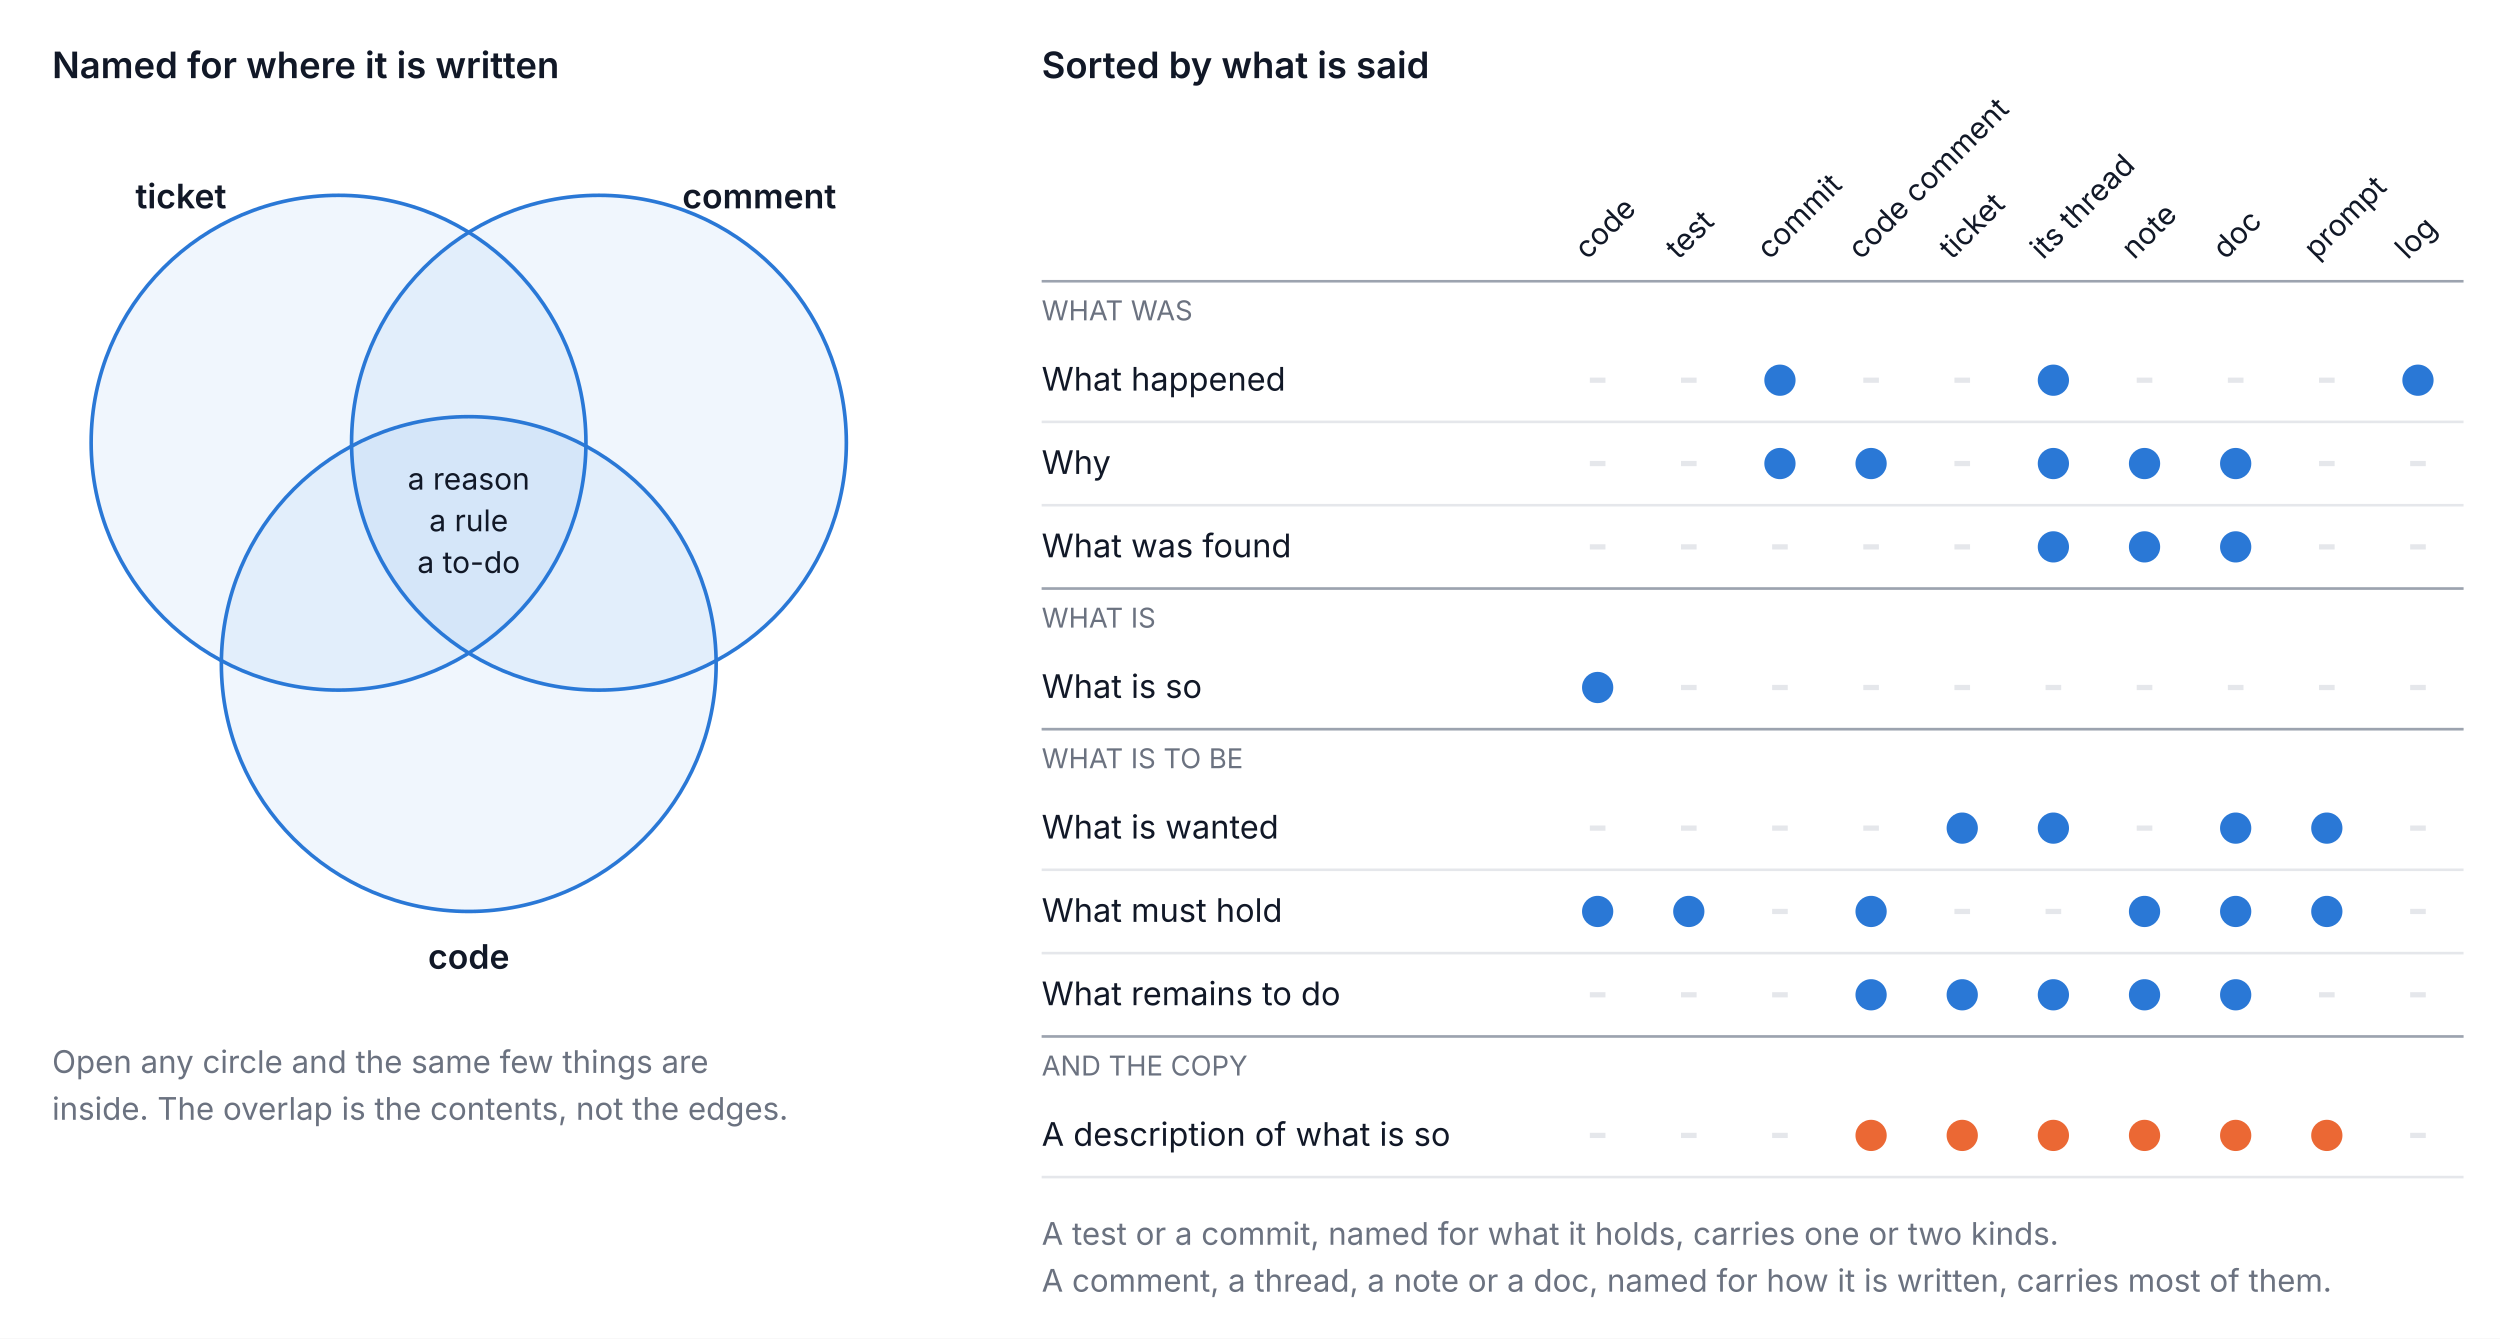
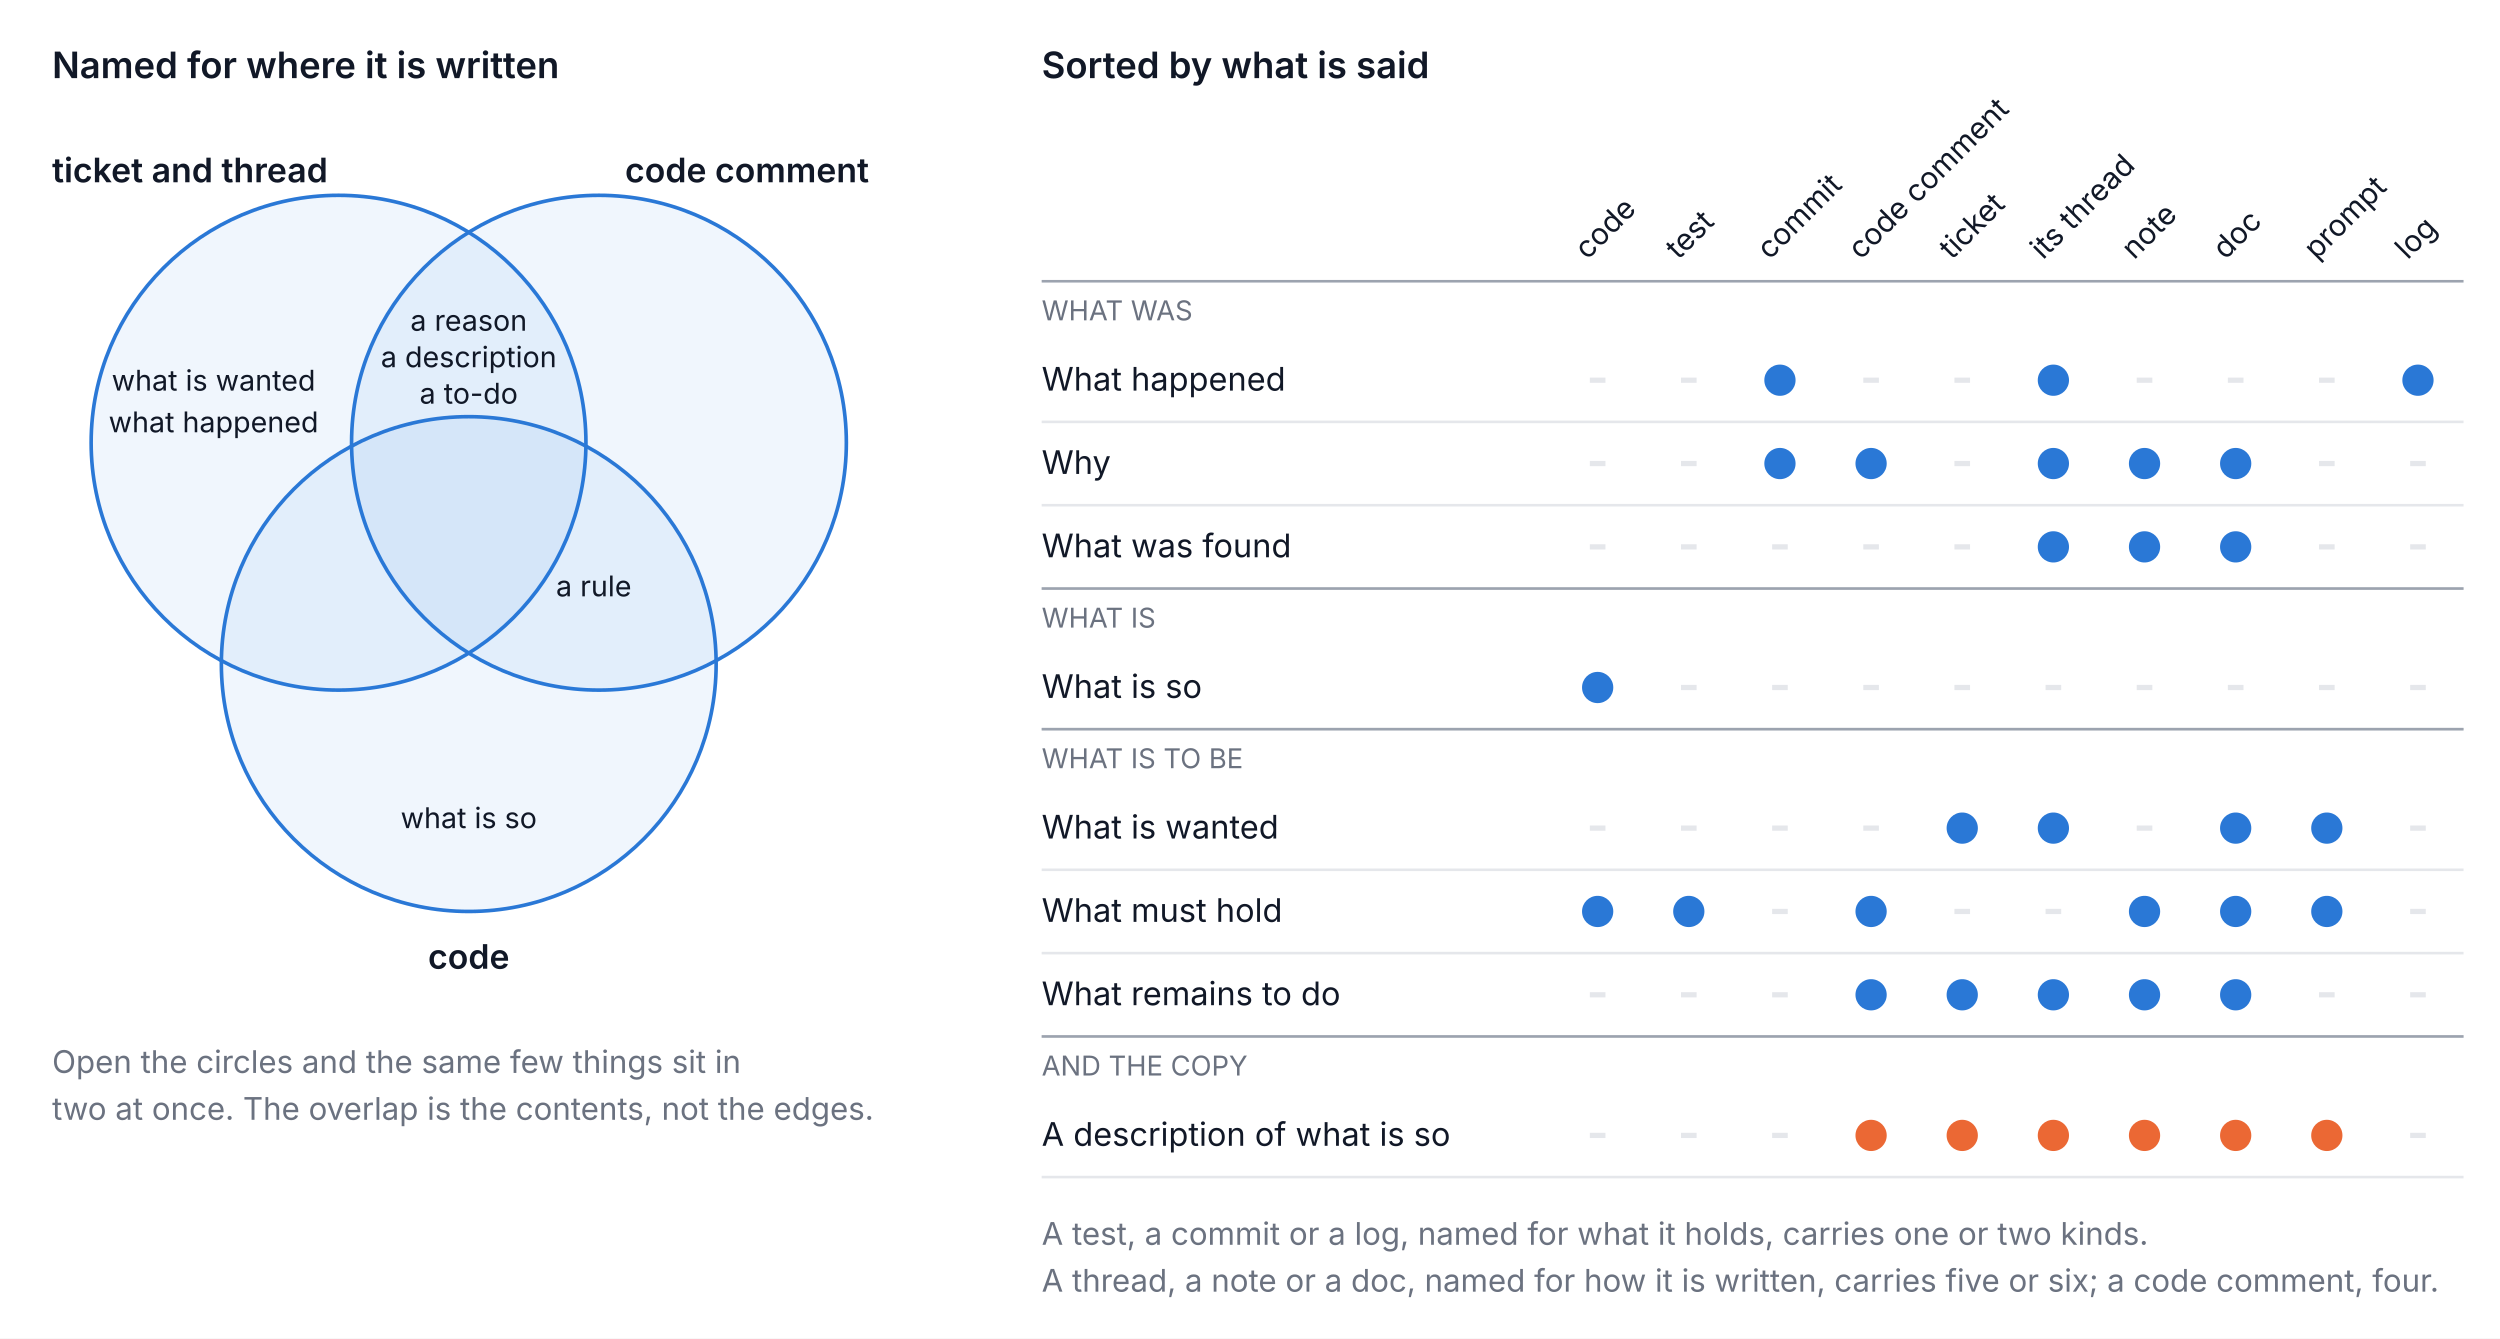
- <svg xmlns="http://www.w3.org/2000/svg" width="960" height="514" viewBox="0 0 960 514" font-family="Inter, system-ui, sans-serif" font-size="12" role="img" aria-label="Left: three overlapping circles labelled ticket, comment and code, with the same items in their overlap: a reason, a rule, a to-do. Right: a grid with the kinds of thing said down the side, in three groups (what was, what is, what is to be) plus the description, and the places they are written across the top: code, test, commit, code comment, ticket, its thread, note, doc, prompt, log. Every kind but one has a mark in several places; test, commit and log carry one or two kinds, while thread, note and doc carry five or six. A drawing, not data.">
+ <svg xmlns="http://www.w3.org/2000/svg" width="960" height="514" viewBox="0 0 960 514" font-family="Inter, system-ui, sans-serif" font-size="12" role="img" aria-label="Left: three overlapping circles labelled ticket and thread, code comment, and code. A reason, a description and a to-do sit where ticket and code comment overlap; a rule sits where code comment and code overlap; what is wanted and what happened sit in the ticket alone, and what is so in the code alone. Right: a grid with the kinds of thing said down the side, in three groups (what was, what is, what is to be) plus the description, and the places they are written across the top: code, test, commit, code comment, ticket, its thread, note, doc, prompt, log. Every kind but one has a mark in several places; test, commit and log carry one or two kinds, code comment four, while thread, note and doc carry five or six. A drawing, not data.">
  <style data-figure-theme="1">@media (prefers-color-scheme: dark){rect[fill="#fff"]:not([fill-opacity]),rect[fill="#ffffff"]:not([fill-opacity]),rect[fill="white"]:not([fill-opacity]){fill:#16181d}[stroke="#fff"],[stroke="#ffffff"],[stroke="white"]{stroke:#16181d}circle[fill="#fff"]:not([fill-opacity]),circle[fill="#ffffff"]:not([fill-opacity]),circle[fill="white"]:not([fill-opacity]){fill:#16181d}path[fill="#fff"]:not([fill-opacity]),path[fill="#ffffff"]:not([fill-opacity]),path[fill="white"]:not([fill-opacity]){fill:#16181d}polygon[fill="#fff"]:not([fill-opacity]),polygon[fill="#ffffff"]:not([fill-opacity]),polygon[fill="white"]:not([fill-opacity]){fill:#16181d}ellipse[fill="#fff"]:not([fill-opacity]),ellipse[fill="#ffffff"]:not([fill-opacity]),ellipse[fill="white"]:not([fill-opacity]){fill:#16181d}text[fill="#111827"]:not([data-on-fill]),text[fill="#1f2937"]:not([data-on-fill]),text[fill="#333"]:not([data-on-fill]),text[fill="#1f2328"]:not([data-on-fill]),text[fill="#555"]:not([data-on-fill]),text[fill="#475569"]:not([data-on-fill]){fill:#e6e6e6}[stroke="#111827"],[stroke="#1f2937"],[stroke="#333"],[stroke="#1f2328"],[stroke="#555"],[stroke="#475569"]{stroke:#e6e6e6}text[fill="#6b7280"]:not([data-on-fill]),text[fill="#666"]:not([data-on-fill]),text[fill="#667085"]:not([data-on-fill]),text[fill="#888"]:not([data-on-fill]),text[fill="#6e7781"]:not([data-on-fill]),text[fill="#999"]:not([data-on-fill]),text[fill="#aaa"]:not([data-on-fill]),text[fill="#bbb"]:not([data-on-fill]),text[fill="#9ca3af"]:not([data-on-fill]),text[fill="#94a3b8"]:not([data-on-fill]){fill:#9aa0a6}[stroke="#6b7280"],[stroke="#666"],[stroke="#667085"],[stroke="#888"],[stroke="#6e7781"],[stroke="#999"],[stroke="#aaa"],[stroke="#bbb"],[stroke="#9ca3af"],[stroke="#94a3b8"]{stroke:#9aa0a6}[stroke="#e5e7eb"],[stroke="#eee"],[stroke="#d1d5db"],[stroke="#f0f0f0"],[stroke="#cbd5e1"],[stroke="#d9d9d9"]{stroke:#2c313a}[fill="#f3f4f6"],[fill="#f9fafb"]{fill:#1f222a}rect[fill="#f0f0f0"],rect[fill="#d1d5db"],rect[fill="#e5e7eb"],rect[fill="#eee"]{fill:#2c313a}text:not([fill]):not([class]):not([data-on-fill]){fill:#e6e6e6}rect[fill="#1f2937"],circle[fill="#1f2937"],path[fill="#1f2937"]{fill:#4b5563}rect[fill="#3b1f5e"],circle[fill="#3b1f5e"],path[fill="#3b1f5e"]{fill:#553185}svg .t,svg .h{fill:#e6e6e6}svg .a,svg .s{fill:#9aa0a6}svg .f{fill:#1f222a;stroke:#2c313a}svg .g{stroke:#2c313a}rect[fill="#dbeafe"]{fill:#1d2d44}rect[fill="#93c5fd"]{fill:#2a5a9a}rect[fill="#fff7ed"]{fill:#2a2118}}</style>
  <rect x="0" y="0" width="960" height="514" fill="#fff" />
  <text x="20" y="30" font-size="14" font-weight="600" fill="#111827">Named for where it is written</text>
  <circle cx="130" cy="170" r="95" fill="#2a78d6" fill-opacity="0.07" stroke="#2a78d6" stroke-width="1.4" />
  <circle cx="230" cy="170" r="95" fill="#2a78d6" fill-opacity="0.07" stroke="#2a78d6" stroke-width="1.4" />
  <circle cx="180" cy="255" r="95" fill="#2a78d6" fill-opacity="0.07" stroke="#2a78d6" stroke-width="1.4" />
-   <text x="52" y="80" font-size="13" font-weight="600" fill="#111827">ticket</text>
-   <text x="262" y="80" font-size="13" font-weight="600" fill="#111827">comment</text>
+   <text x="20" y="70" font-size="13" font-weight="600" fill="#111827">ticket and thread</text>
+   <text x="240" y="70" font-size="13" font-weight="600" fill="#111827">code comment</text>
  <text x="180" y="372" font-size="13" font-weight="600" text-anchor="middle" fill="#111827">code</text>
-   <text x="180" y="188" font-size="11.5" text-anchor="middle" fill="#111827">a reason</text>
-   <text x="180" y="204" font-size="11.5" text-anchor="middle" fill="#111827">a rule</text>
-   <text x="180" y="220" font-size="11.5" text-anchor="middle" fill="#111827">a to-do</text>
-   <text x="20" y="412" font-size="12" fill="#6b7280">Open any circle and the same few things are</text>
-   <text x="20" y="430" font-size="12" fill="#6b7280">inside. The overlap is the contents, not the edges.</text>
+   <text x="180" y="127" font-size="11" text-anchor="middle" fill="#111827">a reason</text>
+   <text x="180" y="141" font-size="11" text-anchor="middle" fill="#111827">a description</text>
+   <text x="180" y="155" font-size="11" text-anchor="middle" fill="#111827">a to-do</text>
+   <text x="228" y="229" font-size="11" text-anchor="middle" fill="#111827">a rule</text>
+   <text x="82" y="150" font-size="11" text-anchor="middle" fill="#111827">what is wanted</text>
+   <text x="82" y="166" font-size="11" text-anchor="middle" fill="#111827">what happened</text>
+   <text x="180" y="318" font-size="11" text-anchor="middle" fill="#111827">what is so</text>
+   <text x="20" y="412" font-size="12" fill="#6b7280">Open the circles and the same few things sit in</text>
+   <text x="20" y="430" font-size="12" fill="#6b7280">two at once. The overlap is the contents, not the edges.</text>
  <text x="400" y="30" font-size="14" font-weight="600" fill="#111827">Sorted by what is said</text>
  <text x="609.5" y="100" font-size="11.5" transform="rotate(-45 609.5 100)" fill="#111827">code</text>
  <text x="644.5" y="100" font-size="11.5" transform="rotate(-45 644.5 100)" fill="#111827">test</text>
  <text x="679.5" y="100" font-size="11.5" transform="rotate(-45 679.5 100)" fill="#111827">commit</text>
  <text x="714.5" y="100" font-size="11.5" transform="rotate(-45 714.5 100)" fill="#111827">code comment</text>
  <text x="749.5" y="100" font-size="11.5" transform="rotate(-45 749.5 100)" fill="#111827">ticket</text>
  <text x="784.5" y="100" font-size="11.5" transform="rotate(-45 784.5 100)" fill="#111827">its thread</text>
  <text x="819.5" y="100" font-size="11.5" transform="rotate(-45 819.5 100)" fill="#111827">note</text>
  <text x="854.5" y="100" font-size="11.5" transform="rotate(-45 854.5 100)" fill="#111827">doc</text>
  <text x="889.5" y="100" font-size="11.5" transform="rotate(-45 889.5 100)" fill="#111827">prompt</text>
  <text x="924.5" y="100" font-size="11.5" transform="rotate(-45 924.5 100)" fill="#111827">log</text>
  <line x1="400" y1="108" x2="946" y2="108" stroke="#9ca3af" stroke-width="1" />
  <text x="400" y="123" font-size="10.5" fill="#6b7280">WHAT WAS</text>
  <text x="400" y="150" font-size="12.5" fill="#111827">What happened</text>
  <line x1="610.5" y1="146" x2="616.5" y2="146" stroke="#e5e7eb" stroke-width="2" />
  <line x1="645.5" y1="146" x2="651.5" y2="146" stroke="#e5e7eb" stroke-width="2" />
  <circle cx="683.5" cy="146" r="6" fill="#2a78d6" />
  <line x1="715.5" y1="146" x2="721.5" y2="146" stroke="#e5e7eb" stroke-width="2" />
  <line x1="750.5" y1="146" x2="756.5" y2="146" stroke="#e5e7eb" stroke-width="2" />
  <circle cx="788.5" cy="146" r="6" fill="#2a78d6" />
  <line x1="820.5" y1="146" x2="826.5" y2="146" stroke="#e5e7eb" stroke-width="2" />
  <line x1="855.5" y1="146" x2="861.5" y2="146" stroke="#e5e7eb" stroke-width="2" />
  <line x1="890.5" y1="146" x2="896.5" y2="146" stroke="#e5e7eb" stroke-width="2" />
  <circle cx="928.5" cy="146" r="6" fill="#2a78d6" />
  <line x1="400" y1="162" x2="946" y2="162" stroke="#e5e7eb" stroke-width="1" />
  <text x="400" y="182" font-size="12.5" fill="#111827">Why</text>
  <line x1="610.5" y1="178" x2="616.5" y2="178" stroke="#e5e7eb" stroke-width="2" />
  <line x1="645.5" y1="178" x2="651.5" y2="178" stroke="#e5e7eb" stroke-width="2" />
  <circle cx="683.5" cy="178" r="6" fill="#2a78d6" />
  <circle cx="718.5" cy="178" r="6" fill="#2a78d6" />
  <line x1="750.5" y1="178" x2="756.5" y2="178" stroke="#e5e7eb" stroke-width="2" />
  <circle cx="788.5" cy="178" r="6" fill="#2a78d6" />
  <circle cx="823.5" cy="178" r="6" fill="#2a78d6" />
  <circle cx="858.5" cy="178" r="6" fill="#2a78d6" />
  <line x1="890.5" y1="178" x2="896.5" y2="178" stroke="#e5e7eb" stroke-width="2" />
  <line x1="925.5" y1="178" x2="931.5" y2="178" stroke="#e5e7eb" stroke-width="2" />
  <line x1="400" y1="194" x2="946" y2="194" stroke="#e5e7eb" stroke-width="1" />
  <text x="400" y="214" font-size="12.5" fill="#111827">What was found</text>
  <line x1="610.5" y1="210" x2="616.5" y2="210" stroke="#e5e7eb" stroke-width="2" />
  <line x1="645.5" y1="210" x2="651.5" y2="210" stroke="#e5e7eb" stroke-width="2" />
  <line x1="680.5" y1="210" x2="686.5" y2="210" stroke="#e5e7eb" stroke-width="2" />
  <line x1="715.5" y1="210" x2="721.5" y2="210" stroke="#e5e7eb" stroke-width="2" />
  <line x1="750.5" y1="210" x2="756.5" y2="210" stroke="#e5e7eb" stroke-width="2" />
  <circle cx="788.5" cy="210" r="6" fill="#2a78d6" />
  <circle cx="823.5" cy="210" r="6" fill="#2a78d6" />
  <circle cx="858.5" cy="210" r="6" fill="#2a78d6" />
  <line x1="890.5" y1="210" x2="896.5" y2="210" stroke="#e5e7eb" stroke-width="2" />
  <line x1="925.5" y1="210" x2="931.5" y2="210" stroke="#e5e7eb" stroke-width="2" />
  <line x1="400" y1="226" x2="946" y2="226" stroke="#e5e7eb" stroke-width="1" />
  <line x1="400" y1="226" x2="946" y2="226" stroke="#9ca3af" stroke-width="1" />
  <text x="400" y="241" font-size="10.5" fill="#6b7280">WHAT IS</text>
  <text x="400" y="268" font-size="12.5" fill="#111827">What is so</text>
  <circle cx="613.5" cy="264" r="6" fill="#2a78d6" />
  <line x1="645.5" y1="264" x2="651.5" y2="264" stroke="#e5e7eb" stroke-width="2" />
  <line x1="680.5" y1="264" x2="686.5" y2="264" stroke="#e5e7eb" stroke-width="2" />
  <line x1="715.5" y1="264" x2="721.5" y2="264" stroke="#e5e7eb" stroke-width="2" />
  <line x1="750.5" y1="264" x2="756.5" y2="264" stroke="#e5e7eb" stroke-width="2" />
  <line x1="785.5" y1="264" x2="791.5" y2="264" stroke="#e5e7eb" stroke-width="2" />
  <line x1="820.5" y1="264" x2="826.5" y2="264" stroke="#e5e7eb" stroke-width="2" />
  <line x1="855.5" y1="264" x2="861.5" y2="264" stroke="#e5e7eb" stroke-width="2" />
  <line x1="890.5" y1="264" x2="896.5" y2="264" stroke="#e5e7eb" stroke-width="2" />
  <line x1="925.5" y1="264" x2="931.5" y2="264" stroke="#e5e7eb" stroke-width="2" />
  <line x1="400" y1="280" x2="946" y2="280" stroke="#e5e7eb" stroke-width="1" />
  <line x1="400" y1="280" x2="946" y2="280" stroke="#9ca3af" stroke-width="1" />
  <text x="400" y="295" font-size="10.5" fill="#6b7280">WHAT IS TO BE</text>
  <text x="400" y="322" font-size="12.5" fill="#111827">What is wanted</text>
  <line x1="610.5" y1="318" x2="616.5" y2="318" stroke="#e5e7eb" stroke-width="2" />
  <line x1="645.5" y1="318" x2="651.5" y2="318" stroke="#e5e7eb" stroke-width="2" />
  <line x1="680.5" y1="318" x2="686.5" y2="318" stroke="#e5e7eb" stroke-width="2" />
  <line x1="715.5" y1="318" x2="721.5" y2="318" stroke="#e5e7eb" stroke-width="2" />
  <circle cx="753.5" cy="318" r="6" fill="#2a78d6" />
  <circle cx="788.5" cy="318" r="6" fill="#2a78d6" />
  <line x1="820.5" y1="318" x2="826.5" y2="318" stroke="#e5e7eb" stroke-width="2" />
  <circle cx="858.5" cy="318" r="6" fill="#2a78d6" />
  <circle cx="893.5" cy="318" r="6" fill="#2a78d6" />
  <line x1="925.5" y1="318" x2="931.5" y2="318" stroke="#e5e7eb" stroke-width="2" />
  <line x1="400" y1="334" x2="946" y2="334" stroke="#e5e7eb" stroke-width="1" />
  <text x="400" y="354" font-size="12.5" fill="#111827">What must hold</text>
  <circle cx="613.5" cy="350" r="6" fill="#2a78d6" />
  <circle cx="648.5" cy="350" r="6" fill="#2a78d6" />
  <line x1="680.5" y1="350" x2="686.5" y2="350" stroke="#e5e7eb" stroke-width="2" />
  <circle cx="718.5" cy="350" r="6" fill="#2a78d6" />
  <line x1="750.5" y1="350" x2="756.5" y2="350" stroke="#e5e7eb" stroke-width="2" />
  <line x1="785.5" y1="350" x2="791.5" y2="350" stroke="#e5e7eb" stroke-width="2" />
  <circle cx="823.5" cy="350" r="6" fill="#2a78d6" />
  <circle cx="858.5" cy="350" r="6" fill="#2a78d6" />
  <circle cx="893.5" cy="350" r="6" fill="#2a78d6" />
  <line x1="925.5" y1="350" x2="931.5" y2="350" stroke="#e5e7eb" stroke-width="2" />
  <line x1="400" y1="366" x2="946" y2="366" stroke="#e5e7eb" stroke-width="1" />
  <text x="400" y="386" font-size="12.5" fill="#111827">What remains to do</text>
  <line x1="610.5" y1="382" x2="616.5" y2="382" stroke="#e5e7eb" stroke-width="2" />
  <line x1="645.5" y1="382" x2="651.5" y2="382" stroke="#e5e7eb" stroke-width="2" />
  <line x1="680.5" y1="382" x2="686.5" y2="382" stroke="#e5e7eb" stroke-width="2" />
  <circle cx="718.5" cy="382" r="6" fill="#2a78d6" />
  <circle cx="753.5" cy="382" r="6" fill="#2a78d6" />
  <circle cx="788.5" cy="382" r="6" fill="#2a78d6" />
  <circle cx="823.5" cy="382" r="6" fill="#2a78d6" />
  <circle cx="858.5" cy="382" r="6" fill="#2a78d6" />
  <line x1="890.5" y1="382" x2="896.5" y2="382" stroke="#e5e7eb" stroke-width="2" />
  <line x1="925.5" y1="382" x2="931.5" y2="382" stroke="#e5e7eb" stroke-width="2" />
  <line x1="400" y1="398" x2="946" y2="398" stroke="#e5e7eb" stroke-width="1" />
  <line x1="400" y1="398" x2="946" y2="398" stroke="#9ca3af" stroke-width="1" />
  <text x="400" y="413" font-size="10.5" fill="#6b7280">AND THE COPY</text>
  <text x="400" y="440" font-size="12.5" fill="#111827">A description of what is so</text>
  <line x1="610.5" y1="436" x2="616.5" y2="436" stroke="#e5e7eb" stroke-width="2" />
  <line x1="645.5" y1="436" x2="651.5" y2="436" stroke="#e5e7eb" stroke-width="2" />
  <line x1="680.5" y1="436" x2="686.5" y2="436" stroke="#e5e7eb" stroke-width="2" />
  <circle cx="718.5" cy="436" r="6" fill="#eb6834" />
  <circle cx="753.5" cy="436" r="6" fill="#eb6834" />
  <circle cx="788.5" cy="436" r="6" fill="#eb6834" />
  <circle cx="823.5" cy="436" r="6" fill="#eb6834" />
  <circle cx="858.5" cy="436" r="6" fill="#eb6834" />
  <circle cx="893.5" cy="436" r="6" fill="#eb6834" />
  <line x1="925.5" y1="436" x2="931.5" y2="436" stroke="#e5e7eb" stroke-width="2" />
  <line x1="400" y1="452" x2="946" y2="452" stroke="#e5e7eb" stroke-width="1" />
-   <text x="400" y="478" font-size="12" fill="#6b7280">A test or a commit, named for what it holds, carries one or two kinds.</text>
-   <text x="400" y="496" font-size="12" fill="#6b7280">A comment, a thread, a note or a doc, named for how it is written, carries most of them.</text>
+   <text x="400" y="478" font-size="12" fill="#6b7280">A test, a commit or a log, named for what it holds, carries one or two kinds.</text>
+   <text x="400" y="496" font-size="12" fill="#6b7280">A thread, a note or a doc, named for how it is written, carries five or six; a code comment, four.</text>
</svg>
